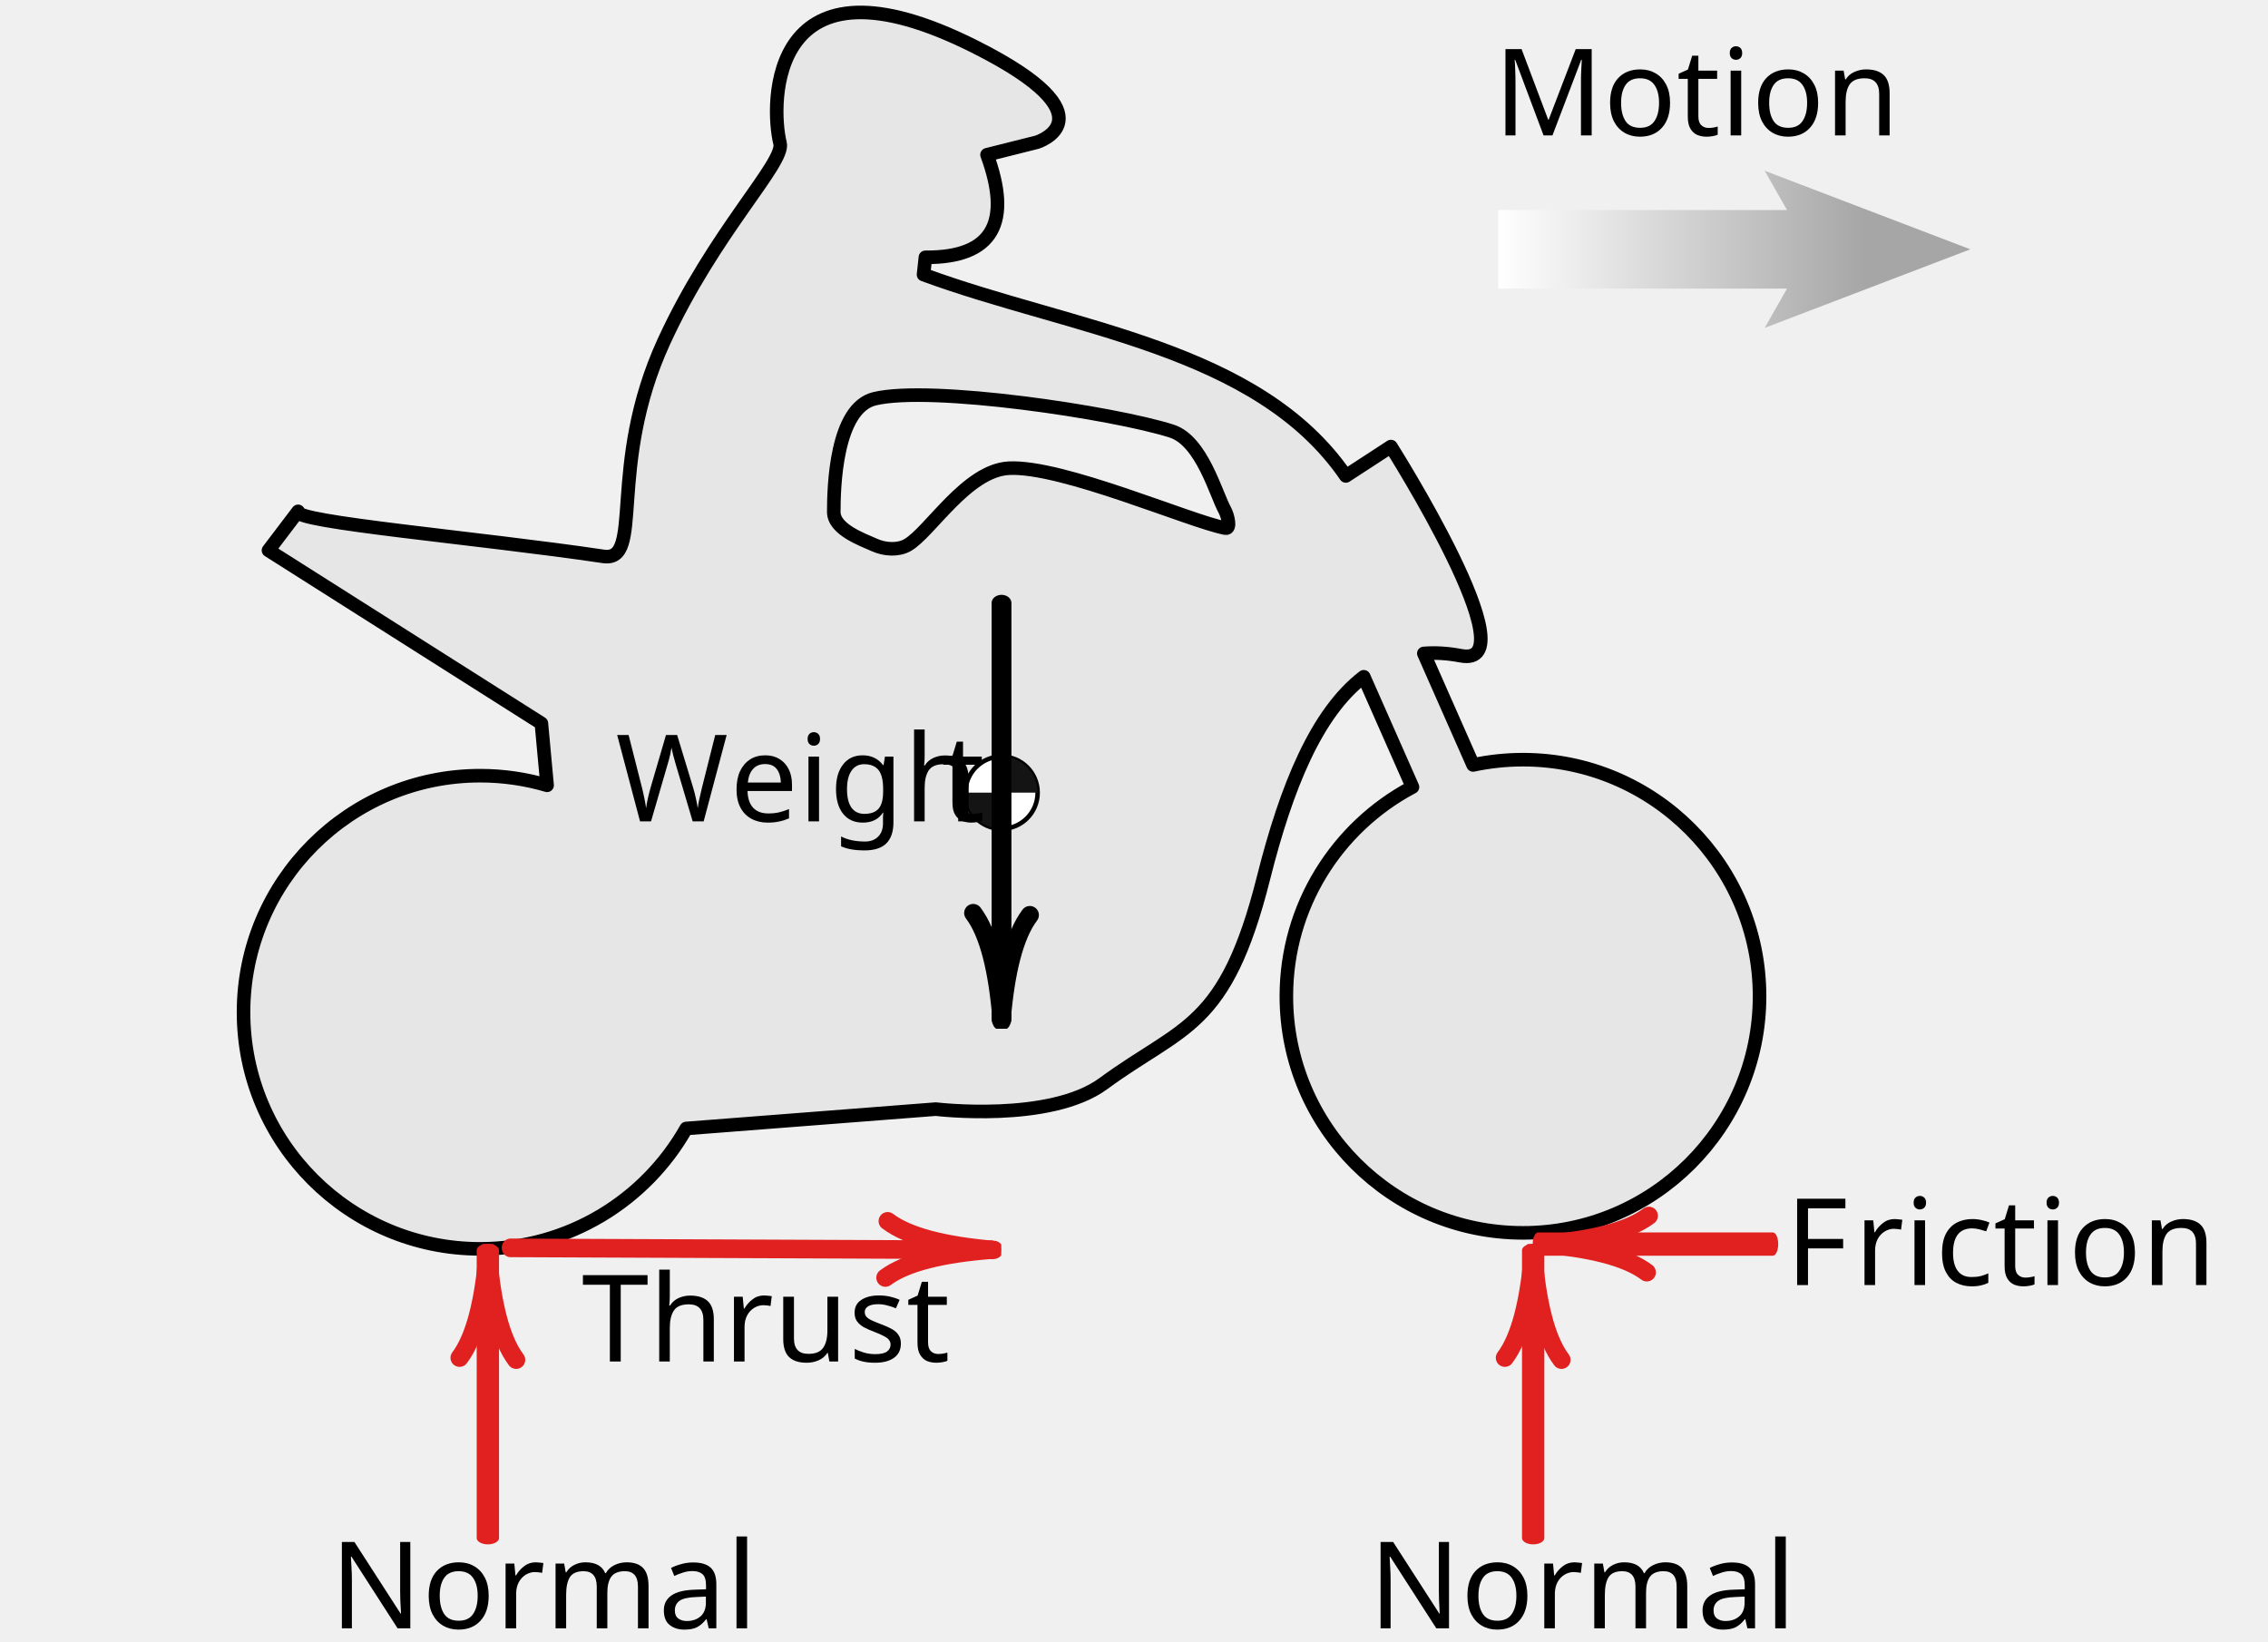
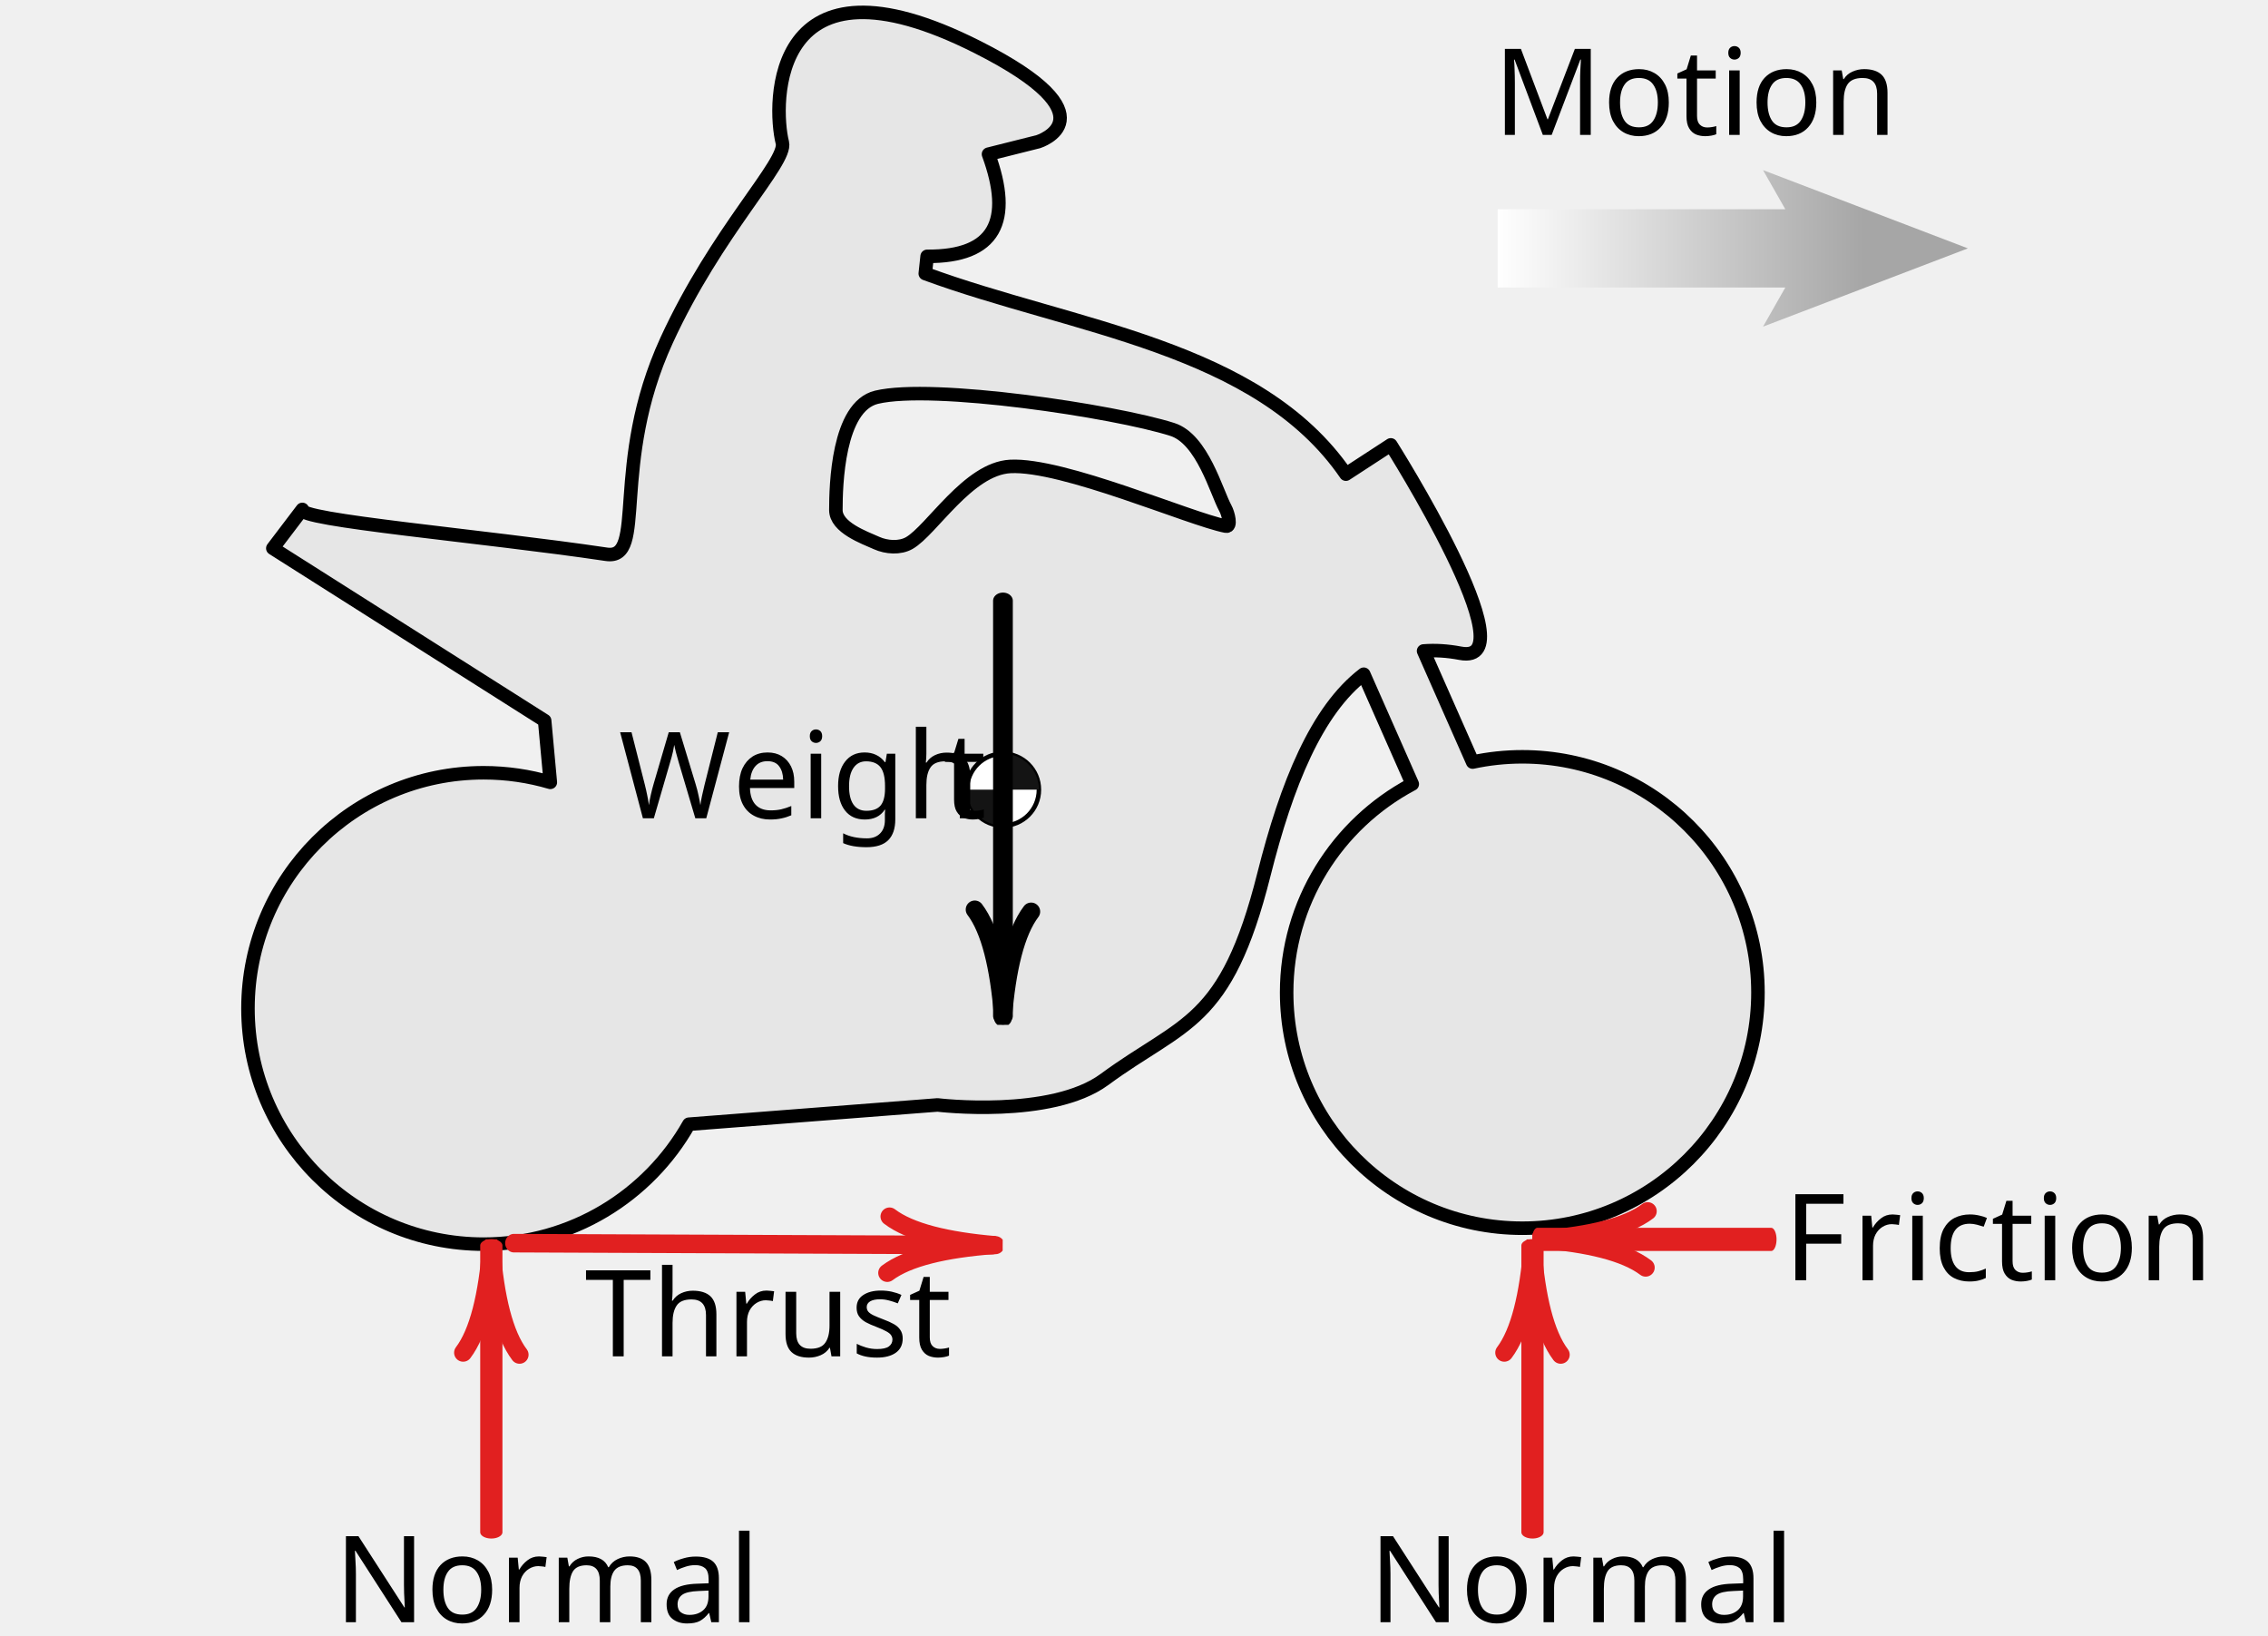
- <svg xmlns="http://www.w3.org/2000/svg" width="100%" height="100%" viewBox="0 0 250 181" version="1.1" xml:space="preserve" style="fill-rule:evenodd;clip-rule:evenodd;stroke-linecap:round;stroke-linejoin:round;stroke-miterlimit:1.5;">
-   <g transform="matrix(1,0,0,1,-363,-265)">
-     <g transform="matrix(0.74745,0,0,0.832231,-191.102,168.782)">
+ <svg xmlns="http://www.w3.org/2000/svg" width="100%" height="100%" viewBox="0 0 251 181" version="1.1" xml:space="preserve" style="fill-rule:evenodd;clip-rule:evenodd;stroke-linecap:round;stroke-linejoin:round;stroke-miterlimit:1.5;">
+   <g transform="matrix(1,0,0,1,-369,-265)">
+     <g transform="matrix(0.74745,0,0,0.832231,-184.503,168.782)">
      <rect id="bike-fbd" x="741.324" y="115.614" width="334.471" height="217.488" style="fill:none;" />
      <g id="bike-fbd1">
        <g transform="matrix(0.895847,0,0,1.03632,83.9747,-8.75159)">
          <g transform="matrix(1,0,0,1,-33.8938,4.08511)">
            <g transform="matrix(1.33788,0,0,1.03872,1590.87,-180.306)">
              <path d="M-447.5,368.461C-453.312,372.902 -457.023,382.029 -459.832,393.199C-464.528,411.87 -469.769,411.333 -479.527,418.512C-486.122,423.363 -500.156,421.659 -500.156,421.659L-530.867,424.04C-535.866,432.881 -545.355,438.854 -556.227,438.854C-572.295,438.854 -585.339,425.81 -585.339,409.743C-585.339,393.675 -572.295,380.631 -556.227,380.631C-553.366,380.631 -550.6,381.045 -547.987,381.815L-548.689,374.193L-582.269,352.905L-578.622,348.105C-579.533,349.405 -556.272,351.38 -541.075,353.645C-535.984,354.403 -540.679,342.611 -533.622,327.225C-527.425,313.713 -518.716,305.224 -519.321,302.819C-520.526,298.027 -520.785,278.089 -495.219,290.999C-478.072,299.658 -487.704,302.684 -487.704,302.684L-493.856,304.228C-490.83,312.477 -493.045,316.911 -501.438,316.847L-501.667,318.973C-483.432,325.691 -460.564,327.93 -449.705,343.749L-444.156,340.134C-444.156,340.134 -426.807,367.541 -435.57,365.87C-437.179,365.564 -438.689,365.476 -440.109,365.589L-434.047,379.31C-432.069,378.885 -430.016,378.661 -427.912,378.661C-411.845,378.661 -398.8,391.706 -398.8,407.773C-398.8,423.841 -411.845,436.885 -427.912,436.885C-443.979,436.885 -457.024,423.841 -457.024,407.773C-457.024,396.649 -450.771,386.974 -441.591,382.073C-441.562,382.058 -441.534,382.043 -441.505,382.028L-447.5,368.461ZM-512.712,348.183C-512.712,350.34 -509.196,351.577 -507.684,352.256C-506.453,352.808 -504.807,352.926 -503.636,352.256C-500.884,350.679 -496.377,343.076 -491.168,342.798C-484.651,342.451 -468.961,349.31 -464.532,350.17C-463.81,350.311 -464.237,348.607 -464.594,347.963C-465.697,345.973 -467.421,339.415 -471.148,338.228C-478.33,335.943 -500.756,332.59 -507.684,334.249C-512.486,335.399 -512.712,345.182 -512.712,348.183Z" style="fill:rgb(230,230,230);stroke:black;stroke-width:1.67px;" />
            </g>
            <g transform="matrix(2.4675,0,0,1.91574,936.665,-453.898)">
              <g transform="matrix(1.25687,0,0,1.25687,-74.8274,16.3482)">
                <circle cx="58.204" cy="265.722" r="1.917" style="fill:white;stroke:black;stroke-width:0.24px;" />
              </g>
              <g transform="matrix(1,0,0,1,-51.9155,90.0913)">
                <path d="M47.833,260.233C47.833,261.564 48.912,262.643 50.243,262.643L50.243,260.233L47.833,260.233Z" style="fill:rgb(20,20,20);" />
              </g>
              <g transform="matrix(-1,-1.22465e-16,1.22465e-16,-1,48.5703,610.558)">
                <path d="M47.833,260.233C47.833,261.564 48.912,262.643 50.243,262.643L50.243,260.233L47.833,260.233Z" style="fill:rgb(20,20,20);" />
              </g>
              <g id="_1.5pt-Vector-Red" transform="matrix(3.63451e-16,5.93561,-0.602421,3.68877e-17,88.3894,-1894.8)">
                <rect x="376" y="144" width="4.9" height="11" style="fill:none;" />
                <clipPath id="_clip1">
                  <rect x="376" y="144" width="4.9" height="11" />
                </clipPath>
                <g clip-path="url(#_clip1)">
                  <g transform="matrix(0.101967,0,-6.46565e-33,1.29873,339.522,-64.7289)">
                    <g transform="matrix(1,0,0,0.773585,2,26.8679)">
                      <path d="M403,178.5C397.599,178.061 393.529,177.085 391.268,175.38" style="stroke:black;stroke-width:2px;" />
                    </g>
                    <g transform="matrix(1,0,0,-0.773585,1.77402,303.038)">
                      <path d="M403,178.5C397.599,178.061 393.529,177.085 391.268,175.38" style="stroke:black;stroke-width:2px;" />
                    </g>
                  </g>
                  <g transform="matrix(0.0200387,-9.85944e-18,1.23875e-18,-0.24,373.75,177.82)">
                    <path d="M118,118L351.818,118" style="fill:none;fill-rule:nonzero;stroke:black;stroke-width:9.14px;stroke-miterlimit:10;" />
                  </g>
                </g>
              </g>
            </g>
            <g transform="matrix(1.48648,0,0,1.15408,-571.817,-30.2969)">
              <g id="_1.5pt-Vector-Red1" transform="matrix(-5.5469,6.79299e-16,-1.22465e-16,-1,3183.71,413.977)">
                <rect x="376" y="144" width="4.9" height="11" style="fill:none;" />
                <clipPath id="_clip2">
                  <rect x="376" y="144" width="4.9" height="11" />
                </clipPath>
                <g clip-path="url(#_clip2)">
                  <g transform="matrix(0.181124,0,-1.14849e-32,1.29873,307.4,-64.7289)">
                    <g transform="matrix(1,0,0,0.773585,2,26.8679)">
                      <path d="M403,178.5C397.599,178.061 393.529,177.085 391.268,175.38" style="fill:none;stroke:rgb(225,32,32);stroke-width:2px;" />
                    </g>
                    <g transform="matrix(1,0,0,-0.773585,1.77402,303.038)">
                      <path d="M403,178.5C397.599,178.061 393.529,177.085 391.268,175.38" style="fill:none;stroke:rgb(225,32,32);stroke-width:2px;" />
                    </g>
                  </g>
                  <g transform="matrix(0.0200387,-9.85944e-18,1.23875e-18,-0.24,373.75,177.82)">
                    <path d="M118,118L351.818,118" style="fill:none;fill-rule:nonzero;stroke:rgb(225,32,32);stroke-width:10.74px;stroke-miterlimit:10;" />
                  </g>
                </g>
              </g>
              <g id="_1.5pt-Vector-Red2" transform="matrix(4.16547e-16,-6.80272,1,6.12323e-17,921.402,2855.63)">
                <rect x="376" y="144" width="4.9" height="11" style="fill:none;" />
                <clipPath id="_clip3">
                  <rect x="376" y="144" width="4.9" height="11" />
                </clipPath>
                <g clip-path="url(#_clip3)">
                  <g transform="matrix(0.147687,0,-9.36472e-33,1.29873,320.968,-64.7289)">
                    <g transform="matrix(1,0,0,0.773585,2,26.8679)">
                      <path d="M403,178.5C397.599,178.061 393.529,177.085 391.268,175.38" style="fill:none;stroke:rgb(225,32,32);stroke-width:2px;" />
                    </g>
                    <g transform="matrix(1,0,0,-0.773585,1.77402,303.038)">
                      <path d="M403,178.5C397.599,178.061 393.529,177.085 391.268,175.38" style="fill:none;stroke:rgb(225,32,32);stroke-width:2px;" />
                    </g>
                  </g>
                  <g transform="matrix(0.0200387,-9.85944e-18,1.23875e-18,-0.24,373.75,177.82)">
                    <path d="M118,118L351.818,118" style="fill:none;fill-rule:nonzero;stroke:rgb(225,32,32);stroke-width:10.3px;stroke-miterlimit:10;" />
                  </g>
                </g>
              </g>
            </g>
            <g transform="matrix(1.48648,0,0,1.15408,-743.896,-30.2969)">
              <g id="_1.5pt-Vector-Red3" transform="matrix(11.3558,0.0468117,-0.00412223,0.999992,-3197.05,97.7891)">
                <rect x="376" y="144" width="4.9" height="11" style="fill:none;" />
                <clipPath id="_clip4">
                  <rect x="376" y="144" width="4.9" height="11" />
                </clipPath>
                <g clip-path="url(#_clip4)">
                  <g transform="matrix(0.0884715,0,-5.60989e-33,1.29873,344.998,-64.7289)">
                    <g transform="matrix(1,0,0,0.773585,2,26.8679)">
                      <path d="M403,178.5C397.599,178.061 393.529,177.085 391.268,175.38" style="fill:none;stroke:rgb(225,32,32);stroke-width:2px;" />
                    </g>
                    <g transform="matrix(1,0,0,-0.773585,1.77402,303.038)">
                      <path d="M403,178.5C397.599,178.061 393.529,177.085 391.268,175.38" style="fill:none;stroke:rgb(225,32,32);stroke-width:2px;" />
                    </g>
                  </g>
                  <g transform="matrix(0.0200387,-9.85944e-18,1.23875e-18,-0.24,373.75,177.82)">
                    <path d="M118,118L351.818,118" style="fill:none;fill-rule:nonzero;stroke:rgb(225,32,32);stroke-width:8.59px;stroke-miterlimit:10;" />
                  </g>
                </g>
              </g>
              <g id="_1.5pt-Vector-Red4" transform="matrix(4.16547e-16,-6.80272,1,6.12323e-17,921.402,2855.63)">
                <rect x="376" y="144" width="4.9" height="11" style="fill:none;" />
                <clipPath id="_clip5">
                  <rect x="376" y="144" width="4.9" height="11" />
                </clipPath>
                <g clip-path="url(#_clip5)">
                  <g transform="matrix(0.147687,0,-9.36472e-33,1.29873,320.968,-64.7289)">
                    <g transform="matrix(1,0,0,0.773585,2,26.8679)">
                      <path d="M403,178.5C397.599,178.061 393.529,177.085 391.268,175.38" style="fill:none;stroke:rgb(225,32,32);stroke-width:2px;" />
                    </g>
                    <g transform="matrix(1,0,0,-0.773585,1.77402,303.038)">
                      <path d="M403,178.5C397.599,178.061 393.529,177.085 391.268,175.38" style="fill:none;stroke:rgb(225,32,32);stroke-width:2px;" />
                    </g>
                  </g>
                  <g transform="matrix(0.0200387,-9.85944e-18,1.23875e-18,-0.24,373.75,177.82)">
                    <path d="M118,118L351.818,118" style="fill:none;fill-rule:nonzero;stroke:rgb(225,32,32);stroke-width:10.3px;stroke-miterlimit:10;" />
                  </g>
                </g>
              </g>
            </g>
          </g>
          <g transform="matrix(1.94585,0,0,1.11403,-487.356,50.3218)">
            <path d="M754.306,95.663L754.306,86.649L778.738,86.649L776.845,82.142L794.246,91.156L776.845,100.171L778.738,95.663L754.306,95.663Z" style="fill:url(#_Linear6);" />
          </g>
          <g transform="matrix(1.48648,0,0,1.15408,929.263,-25.6478)">
            <g transform="matrix(13.3957,0,0,13.3957,75.9062,141.207)">
                        </g>
            <text x="33.914px" y="141.207px" style="font-family:'CMUSerif-Roman', 'CMU Serif';font-weight:500;font-size:13.396px;">Motion</text>
          </g>
          <g transform="matrix(1.48648,0,0,1.15408,805.126,253.874)">
            <g transform="matrix(13.3957,0,0,13.3957,56.6391,34.7874)">
                        </g>
            <text x="16.413px" y="34.787px" style="font-family:'CMUSerif-Roman', 'CMU Serif';font-weight:500;font-size:13.396px;">Thrust</text>
          </g>
          <g transform="matrix(1.48648,0,0,1.15408,934.717,287.982)">
            <g transform="matrix(13.3957,0,0,13.3957,59.9487,34.7874)">
                        </g>
            <text x="16.413px" y="34.787px" style="font-family:'CMUSerif-Roman', 'CMU Serif';font-weight:500;font-size:13.396px;">Normal</text>
          </g>
          <g transform="matrix(1.48648,0,0,1.15408,763.726,287.982)">
            <g transform="matrix(13.3957,0,0,13.3957,59.9487,34.7874)">
                        </g>
            <text x="16.413px" y="34.787px" style="font-family:'CMUSerif-Roman', 'CMU Serif';font-weight:500;font-size:13.396px;">Normal</text>
          </g>
          <g transform="matrix(1.48648,0,0,1.15408,1003.29,244.109)">
            <g transform="matrix(13.3957,0,0,13.3957,61.9502,34.7874)">
                        </g>
            <text x="16.413px" y="34.787px" style="font-family:'CMUSerif-Roman', 'CMU Serif';font-weight:500;font-size:13.396px;">F<tspan x="24.033px " y="34.787px ">r</tspan>iction</text>
          </g>
          <g transform="matrix(1.48648,0,0,1.15408,810.741,184.839)">
            <g transform="matrix(13.3957,0,0,13.3957,57.6594,34.7874)">
                        </g>
            <text x="16.413px" y="34.787px" style="font-family:'CMUSerif-Roman', 'CMU Serif';font-weight:500;font-size:13.396px;">W<tspan x="29.056px " y="34.787px ">e</tspan>igh<tspan x="52.466px " y="34.787px ">t</tspan>
            </text>
          </g>
        </g>
      </g>
    </g>
  </g>
  <defs>
    <linearGradient id="_Linear6" x1="0" y1="0" x2="1" y2="0" gradientUnits="userSpaceOnUse" gradientTransform="matrix(31.1269,0,0,3.90296,754.306,91.1561)">
      <stop offset="0" style="stop-color:white;stop-opacity:1" />
      <stop offset="1" style="stop-color:rgb(166,166,166);stop-opacity:1" />
    </linearGradient>
  </defs>
</svg>
